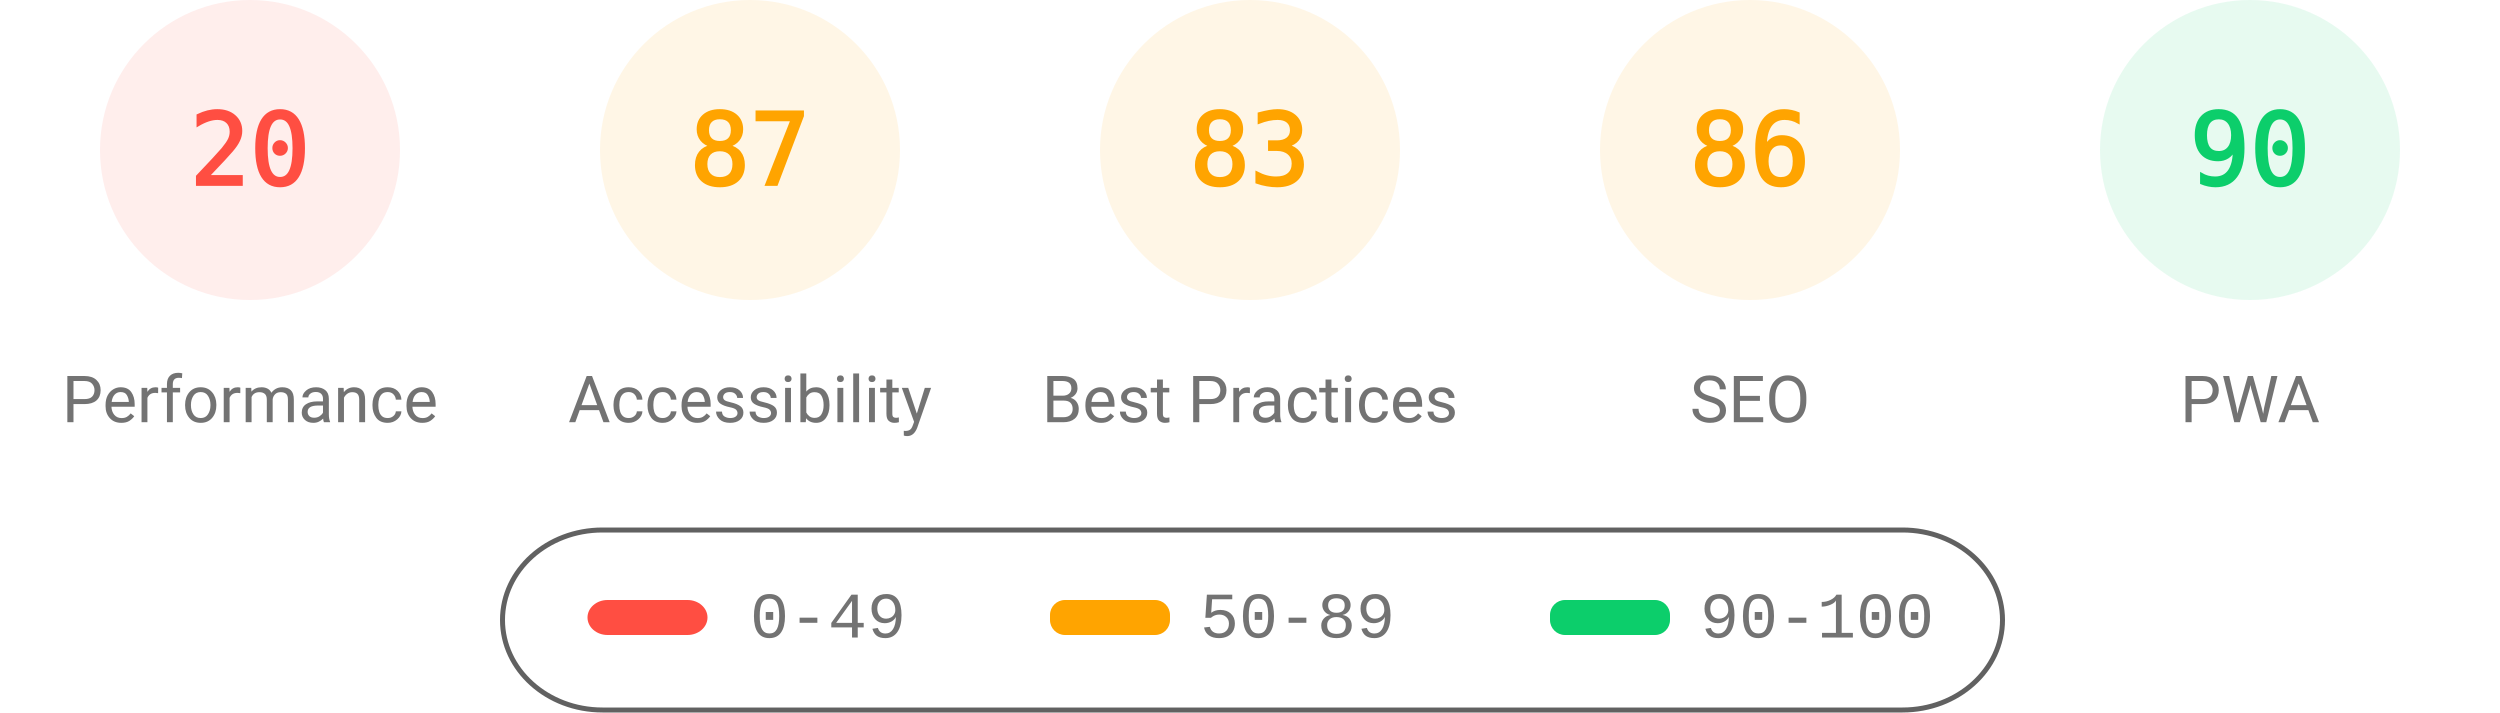
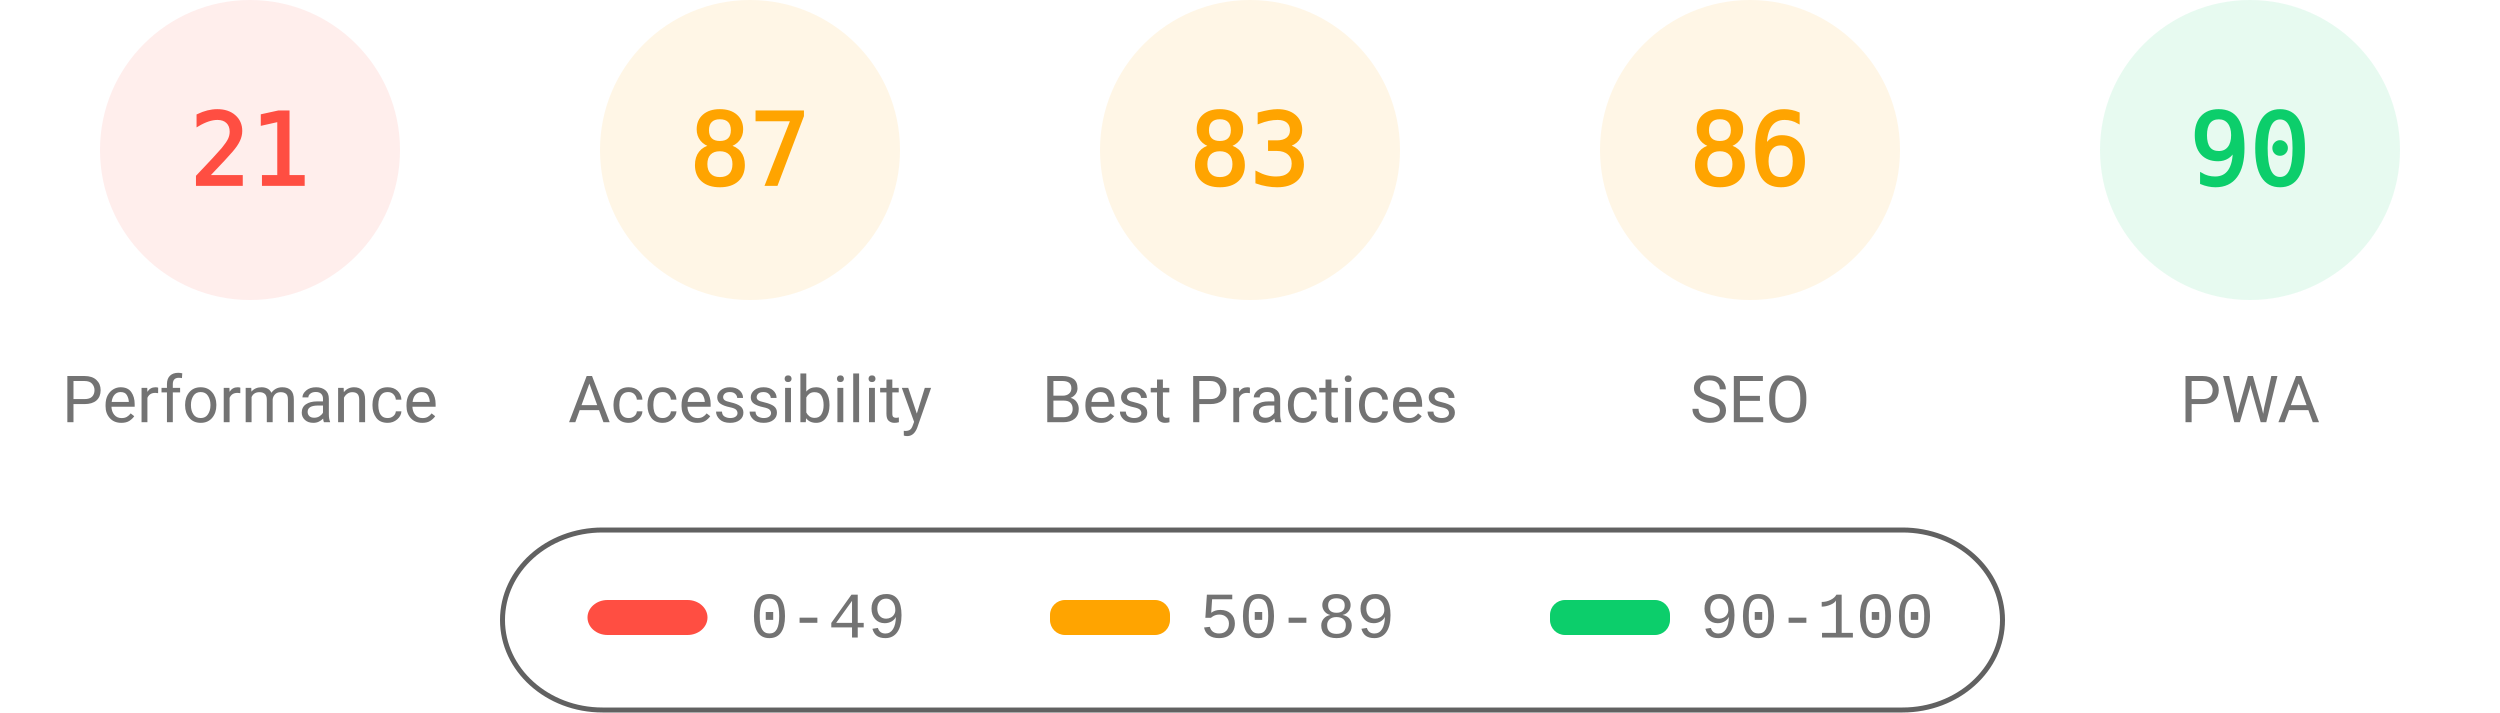
<svg xmlns="http://www.w3.org/2000/svg" fill="none" width="1000" height="285">
  <style>.gauge-base{opacity:.1}.gauge-arc{fill:none;animation-delay:250ms;stroke-linecap:round;transform:rotate(-90deg);transform-origin:100px 60px;animation:load-gauge 1s ease forwards}.guage-text{font-size:40px;font-family:monospace;text-align:center}.guage-red{color:#ff4e42;fill:#ff4e42;stroke:#ff4e42}.guage-orange{color:#ffa400;fill:#ffa400;stroke:#ffa400}.guage-green{color:#0cce6b;fill:#0cce6b;stroke:#0cce6b}.guage-undefined{color:#5c5c5c;fill:#5c5c5c;stroke:#5c5c5c}.guage-title{color:#737373;fill:#737373;stroke:none;font-size:26px;line-height:26px;font-family:Roboto,Halvetica,Arial,sans-serif}@keyframes load-gauge{from{stroke-dasharray:0 352.858}}</style>
  <svg class="guage-div guage-perf guage-red" viewBox="0 0 200 200" width="200" height="200">
    <circle class="gauge-base" r="56" cx="100" cy="60" stroke-width="8" />
-     <circle class="gauge-arc guage-arc-1" r="56" cx="100" cy="60" stroke-width="8" style="stroke-dasharray:70.372,351.858" />
-     <text class="guage-text" x="100" y="60" alignment-baseline="central" dominant-baseline="central" text-anchor="middle">20</text>
+     <circle class="gauge-arc guage-arc-1" r="56" cx="100" cy="60" stroke-width="8" style="stroke-dasharray:73.89,351.858" />
+     <text class="guage-text" x="100" y="60" alignment-baseline="central" dominant-baseline="central" text-anchor="middle">21</text>
    <text class="guage-title" x="100" y="160" alignment-baseline="central" dominant-baseline="central" text-anchor="middle">Performance</text>
  </svg>
  <svg class="guage-div guage-acc guage-orange" viewBox="0 0 200 200" width="200" height="200" x="200">
    <circle class="gauge-base" r="56" cx="100" cy="60" stroke-width="8" />
    <circle class="gauge-arc guage-arc-2" r="56" cx="100" cy="60" stroke-width="8" style="stroke-dasharray:306.116,351.858" />
    <text class="guage-text" x="100" y="60" alignment-baseline="central" dominant-baseline="central" text-anchor="middle">87</text>
    <text class="guage-title" x="100" y="160" alignment-baseline="central" dominant-baseline="central" text-anchor="middle">Accessibility</text>
  </svg>
  <svg class="guage-div guage-best guage-orange" viewBox="0 0 200 200" width="200" height="200" x="400">
    <circle class="gauge-base" r="56" cx="100" cy="60" stroke-width="8" />
    <circle class="gauge-arc guage-arc-3" r="56" cx="100" cy="60" stroke-width="8" style="stroke-dasharray:292.042,351.858" />
    <text class="guage-text" x="100" y="60" alignment-baseline="central" dominant-baseline="central" text-anchor="middle">83</text>
    <text class="guage-title" x="100" y="160" alignment-baseline="central" dominant-baseline="central" text-anchor="middle">Best Practices</text>
  </svg>
  <svg class="guage-div guage-seo guage-orange" viewBox="0 0 200 200" width="200" height="200" x="600">
    <circle class="gauge-base" r="56" cx="100" cy="60" stroke-width="8" />
    <circle class="gauge-arc guage-arc-4" r="56" cx="100" cy="60" stroke-width="8" style="stroke-dasharray:302.598,351.858" />
    <text class="guage-text" x="100" y="60" alignment-baseline="central" dominant-baseline="central" text-anchor="middle">86</text>
    <text class="guage-title" x="100" y="160" alignment-baseline="central" dominant-baseline="central" text-anchor="middle">SEO</text>
  </svg>
  <svg class="guage-div guage-pwa guage-green" viewBox="0 0 200 200" width="200" height="200" x="800">
    <circle class="gauge-base" r="56" cx="100" cy="60" stroke-width="8" />
    <circle class="gauge-arc guage-arc-4" r="56" cx="100" cy="60" stroke-width="8" style="stroke-dasharray:316.672,351.858" />
    <text class="guage-text" x="100" y="60" alignment-baseline="central" dominant-baseline="central" text-anchor="middle">90</text>
    <text class="guage-title" x="100" y="160" alignment-baseline="central" dominant-baseline="central" text-anchor="middle">PWA</text>
  </svg>
  <svg width="604" height="76" x="200" y="210">
    <path fill="none" id="canvas_background" d="M-1-1h604v80H-1z" />
    <rect fill-opacity="0" stroke="#616161" stroke-width="2" rx="40" id="svg_2" height="72" width="600" y="2" x="1" fill="#000" />
    <rect stroke="#000" rx="8" id="svg_3" height="14" width="48" y="30" x="35" stroke-opacity="null" stroke-width="0" fill="#ff4e42" />
    <rect stroke="#000" rx="6" id="svg_4" height="14" width="48" y="30" x="220" stroke-opacity="null" stroke-width="0" fill="#ffa400" />
    <rect stroke="#000" rx="6" id="svg_5" height="14" width="48" y="30" x="420" stroke-opacity="null" stroke-width="0" fill="#0cce6b" />
    <text xml:space="preserve" text-anchor="start" font-family="'Courier New', Courier, monospace" font-size="26" id="svg_6" y="45" x="100" stroke-opacity="null" stroke-width="0" stroke="#000" fill="#737373">0-49</text>
    <text xml:space="preserve" text-anchor="start" font-family="'Courier New', Courier, monospace" font-size="26" id="svg_7" y="45" x="280" stroke-opacity="null" stroke-width="0" stroke="#000" fill="#737373">50-89</text>
    <text xml:space="preserve" text-anchor="start" font-family="'Courier New', Courier, monospace" font-size="26" id="svg_8" y="45" x="480" stroke-opacity="null" stroke-width="0" stroke="#000" fill="#737373">90-100</text>
  </svg>
</svg>
